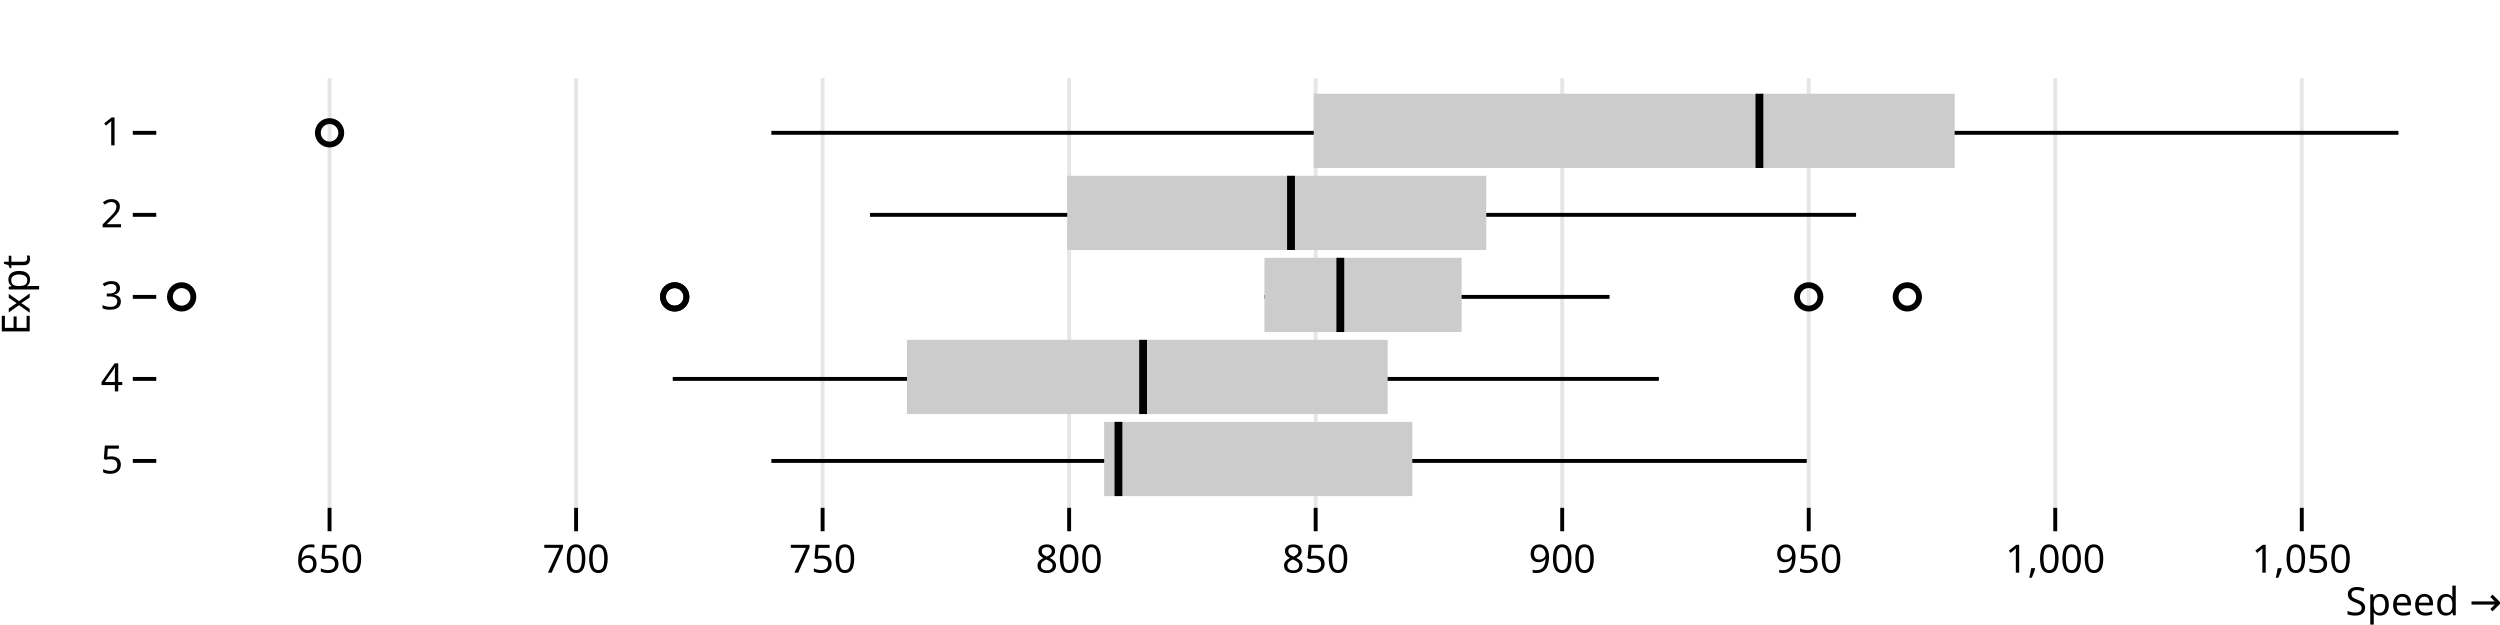
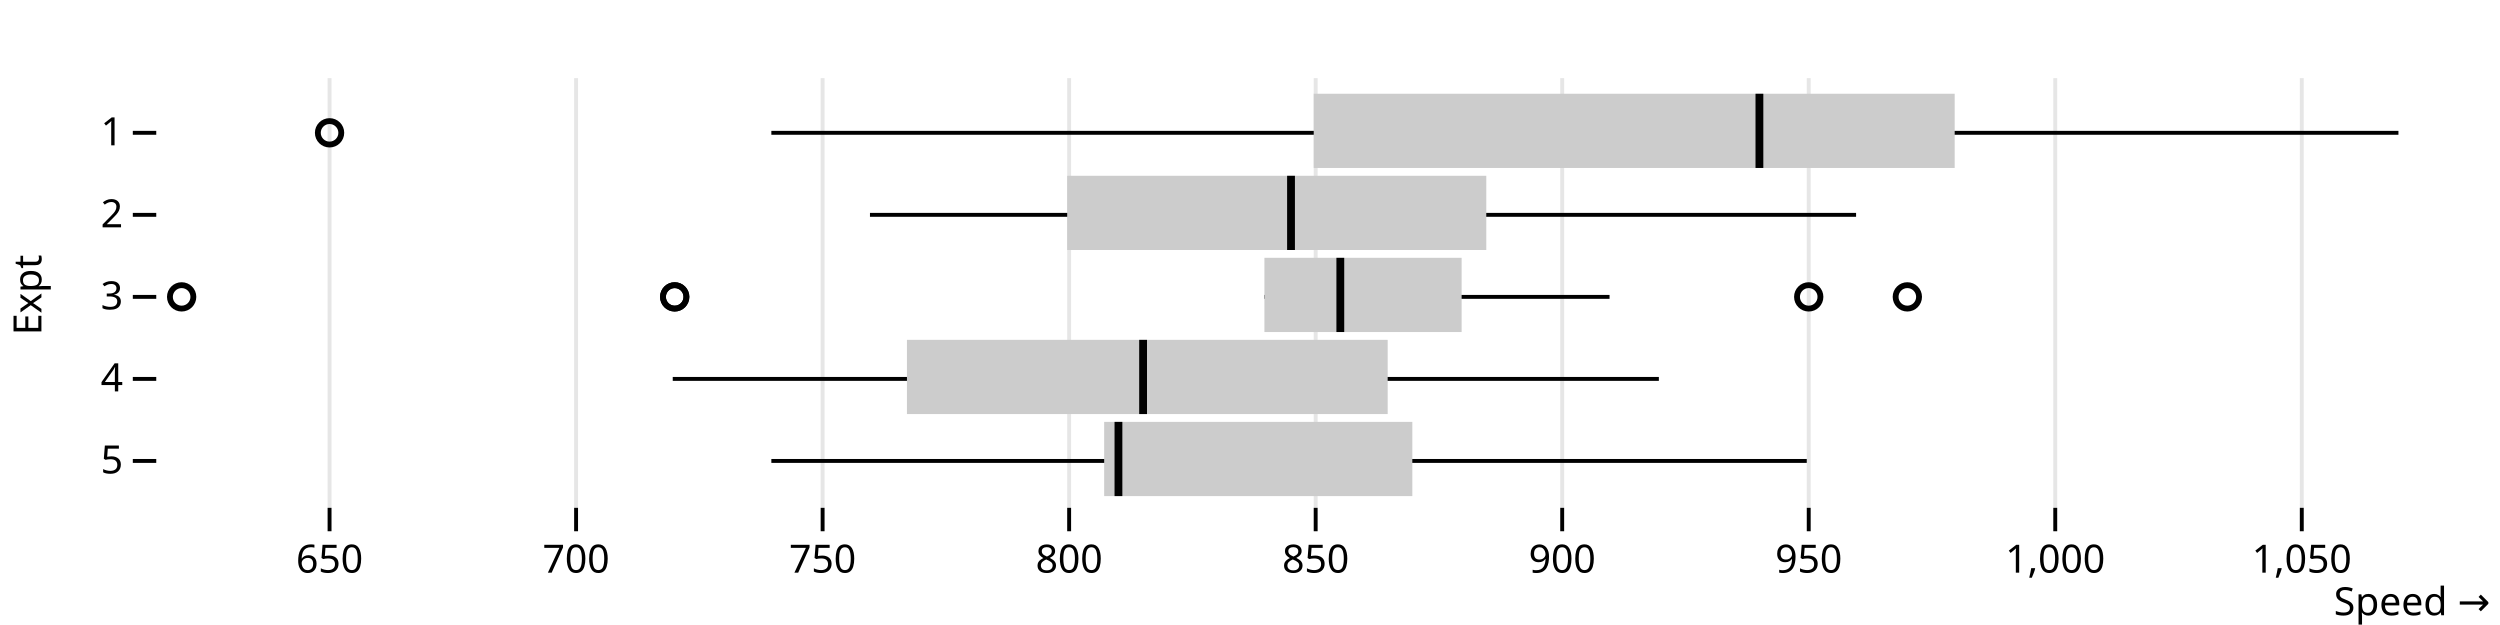
<svg xmlns="http://www.w3.org/2000/svg" class="plot" fill="currentColor" font-family="system-ui, sans-serif" font-size="10" text-anchor="middle" width="640" height="160" viewBox="0 0 640 160">
  <style>
    .plot {
      display: block;
      background: white;
      height: auto;
      height: intrinsic;
      max-width: 100%;
    }

    .plot text,
    .plot tspan {
      white-space: pre;
    }
  </style>
  <g aria-label="y-axis tick" fill="none" stroke="currentColor" transform="translate(0,10)">
    <path transform="translate(40,24)" d="M0,0L-6,0" />
    <path transform="translate(40,45)" d="M0,0L-6,0" />
    <path transform="translate(40,66)" d="M0,0L-6,0" />
    <path transform="translate(40,87)" d="M0,0L-6,0" />
    <path transform="translate(40,108)" d="M0,0L-6,0" />
  </g>
  <g aria-label="y-axis tick label" text-anchor="end" transform="translate(-8.5,10)">
    <text y="0.32em" transform="translate(40,24)">1</text>
    <text y="0.32em" transform="translate(40,45)">2</text>
    <text y="0.32em" transform="translate(40,66)">3</text>
    <text y="0.32em" transform="translate(40,87)">4</text>
    <text y="0.32em" transform="translate(40,108)">5</text>
  </g>
-   <g aria-label="y-axis label" transform="translate(-39.5,0.5)">
+   <g aria-label="y-axis label" transform="translate(-36.5,0.5)">
    <text y="0.71em" transform="translate(40,75) rotate(-90)">Expt</text>
  </g>
  <g aria-label="x-grid" stroke="currentColor" stroke-opacity="0.1" transform="translate(0.5,0)">
    <line x1="83.867" x2="83.867" y1="20" y2="130" />
    <line x1="146.978" x2="146.978" y1="20" y2="130" />
    <line x1="210.089" x2="210.089" y1="20" y2="130" />
    <line x1="273.2" x2="273.2" y1="20" y2="130" />
    <line x1="336.311" x2="336.311" y1="20" y2="130" />
    <line x1="399.422" x2="399.422" y1="20" y2="130" />
    <line x1="462.533" x2="462.533" y1="20" y2="130" />
    <line x1="525.644" x2="525.644" y1="20" y2="130" />
    <line x1="588.756" x2="588.756" y1="20" y2="130" />
  </g>
  <g aria-label="x-axis tick" fill="none" stroke="currentColor" transform="translate(0.5,0)">
    <path transform="translate(83.86667,130)" d="M0,0L0,6" />
    <path transform="translate(146.9778,130)" d="M0,0L0,6" />
    <path transform="translate(210.0889,130)" d="M0,0L0,6" />
    <path transform="translate(273.2,130)" d="M0,0L0,6" />
    <path transform="translate(336.3111,130)" d="M0,0L0,6" />
    <path transform="translate(399.4222,130)" d="M0,0L0,6" />
    <path transform="translate(462.5333,130)" d="M0,0L0,6" />
    <path transform="translate(525.6444,130)" d="M0,0L0,6" />
    <path transform="translate(588.7556,130)" d="M0,0L0,6" />
  </g>
  <g aria-label="x-axis tick label" font-variant="tabular-nums" transform="translate(0.5,9.5)">
    <text y="0.71em" transform="translate(83.86667,130)">650</text>
    <text y="0.71em" transform="translate(146.9778,130)">700</text>
    <text y="0.71em" transform="translate(210.0889,130)">750</text>
    <text y="0.71em" transform="translate(273.2,130)">800</text>
    <text y="0.71em" transform="translate(336.3111,130)">850</text>
    <text y="0.71em" transform="translate(399.4222,130)">900</text>
    <text y="0.71em" transform="translate(462.5333,130)">950</text>
    <text y="0.71em" transform="translate(525.6444,130)">1,000</text>
    <text y="0.71em" transform="translate(588.7556,130)">1,050</text>
  </g>
-   <g aria-label="x-axis label" text-anchor="end" transform="translate(20.5,27.5)">
+   <g aria-label="x-axis label" text-anchor="end" transform="translate(17.5,27.5)">
    <text transform="translate(620,130)">Speed →</text>
  </g>
  <g aria-label="rule" stroke="currentColor" transform="translate(0,10)">
    <line x1="197.467" x2="614" y1="24" y2="24" />
    <line x1="222.711" x2="475.156" y1="45" y2="45" />
    <line x1="323.689" x2="412.044" y1="66" y2="66" />
    <line x1="172.222" x2="424.667" y1="87" y2="87" />
    <line x1="197.467" x2="462.533" y1="108" y2="108" />
  </g>
  <g aria-label="bar" fill="#ccc">
    <rect x="336.311" width="164.089" y="24" height="19" />
    <rect x="273.2" width="107.289" y="45" height="19" />
    <rect x="323.689" width="50.489" y="66" height="19" />
    <rect x="232.178" width="123.067" y="87" height="19" />
    <rect x="282.667" width="78.889" y="108" height="19" />
  </g>
  <g aria-label="tick" stroke="currentColor" stroke-width="2" transform="translate(0.5,0)">
    <line x1="449.911" x2="449.911" y1="24" y2="43" />
    <line x1="330" x2="330" y1="45" y2="64" />
    <line x1="342.622" x2="342.622" y1="66" y2="85" />
    <line x1="292.133" x2="292.133" y1="87" y2="106" />
    <line x1="285.822" x2="285.822" y1="108" y2="127" />
  </g>
  <g aria-label="dot" fill="none" stroke="currentColor" stroke-width="1.5" transform="translate(0.5,10)">
    <circle cx="83.867" cy="24" r="3" />
    <circle cx="172.222" cy="66" r="3" />
    <circle cx="172.222" cy="66" r="3" />
    <circle cx="46" cy="66" r="3" />
    <circle cx="487.778" cy="66" r="3" />
    <circle cx="462.533" cy="66" r="3" />
  </g>
</svg>
